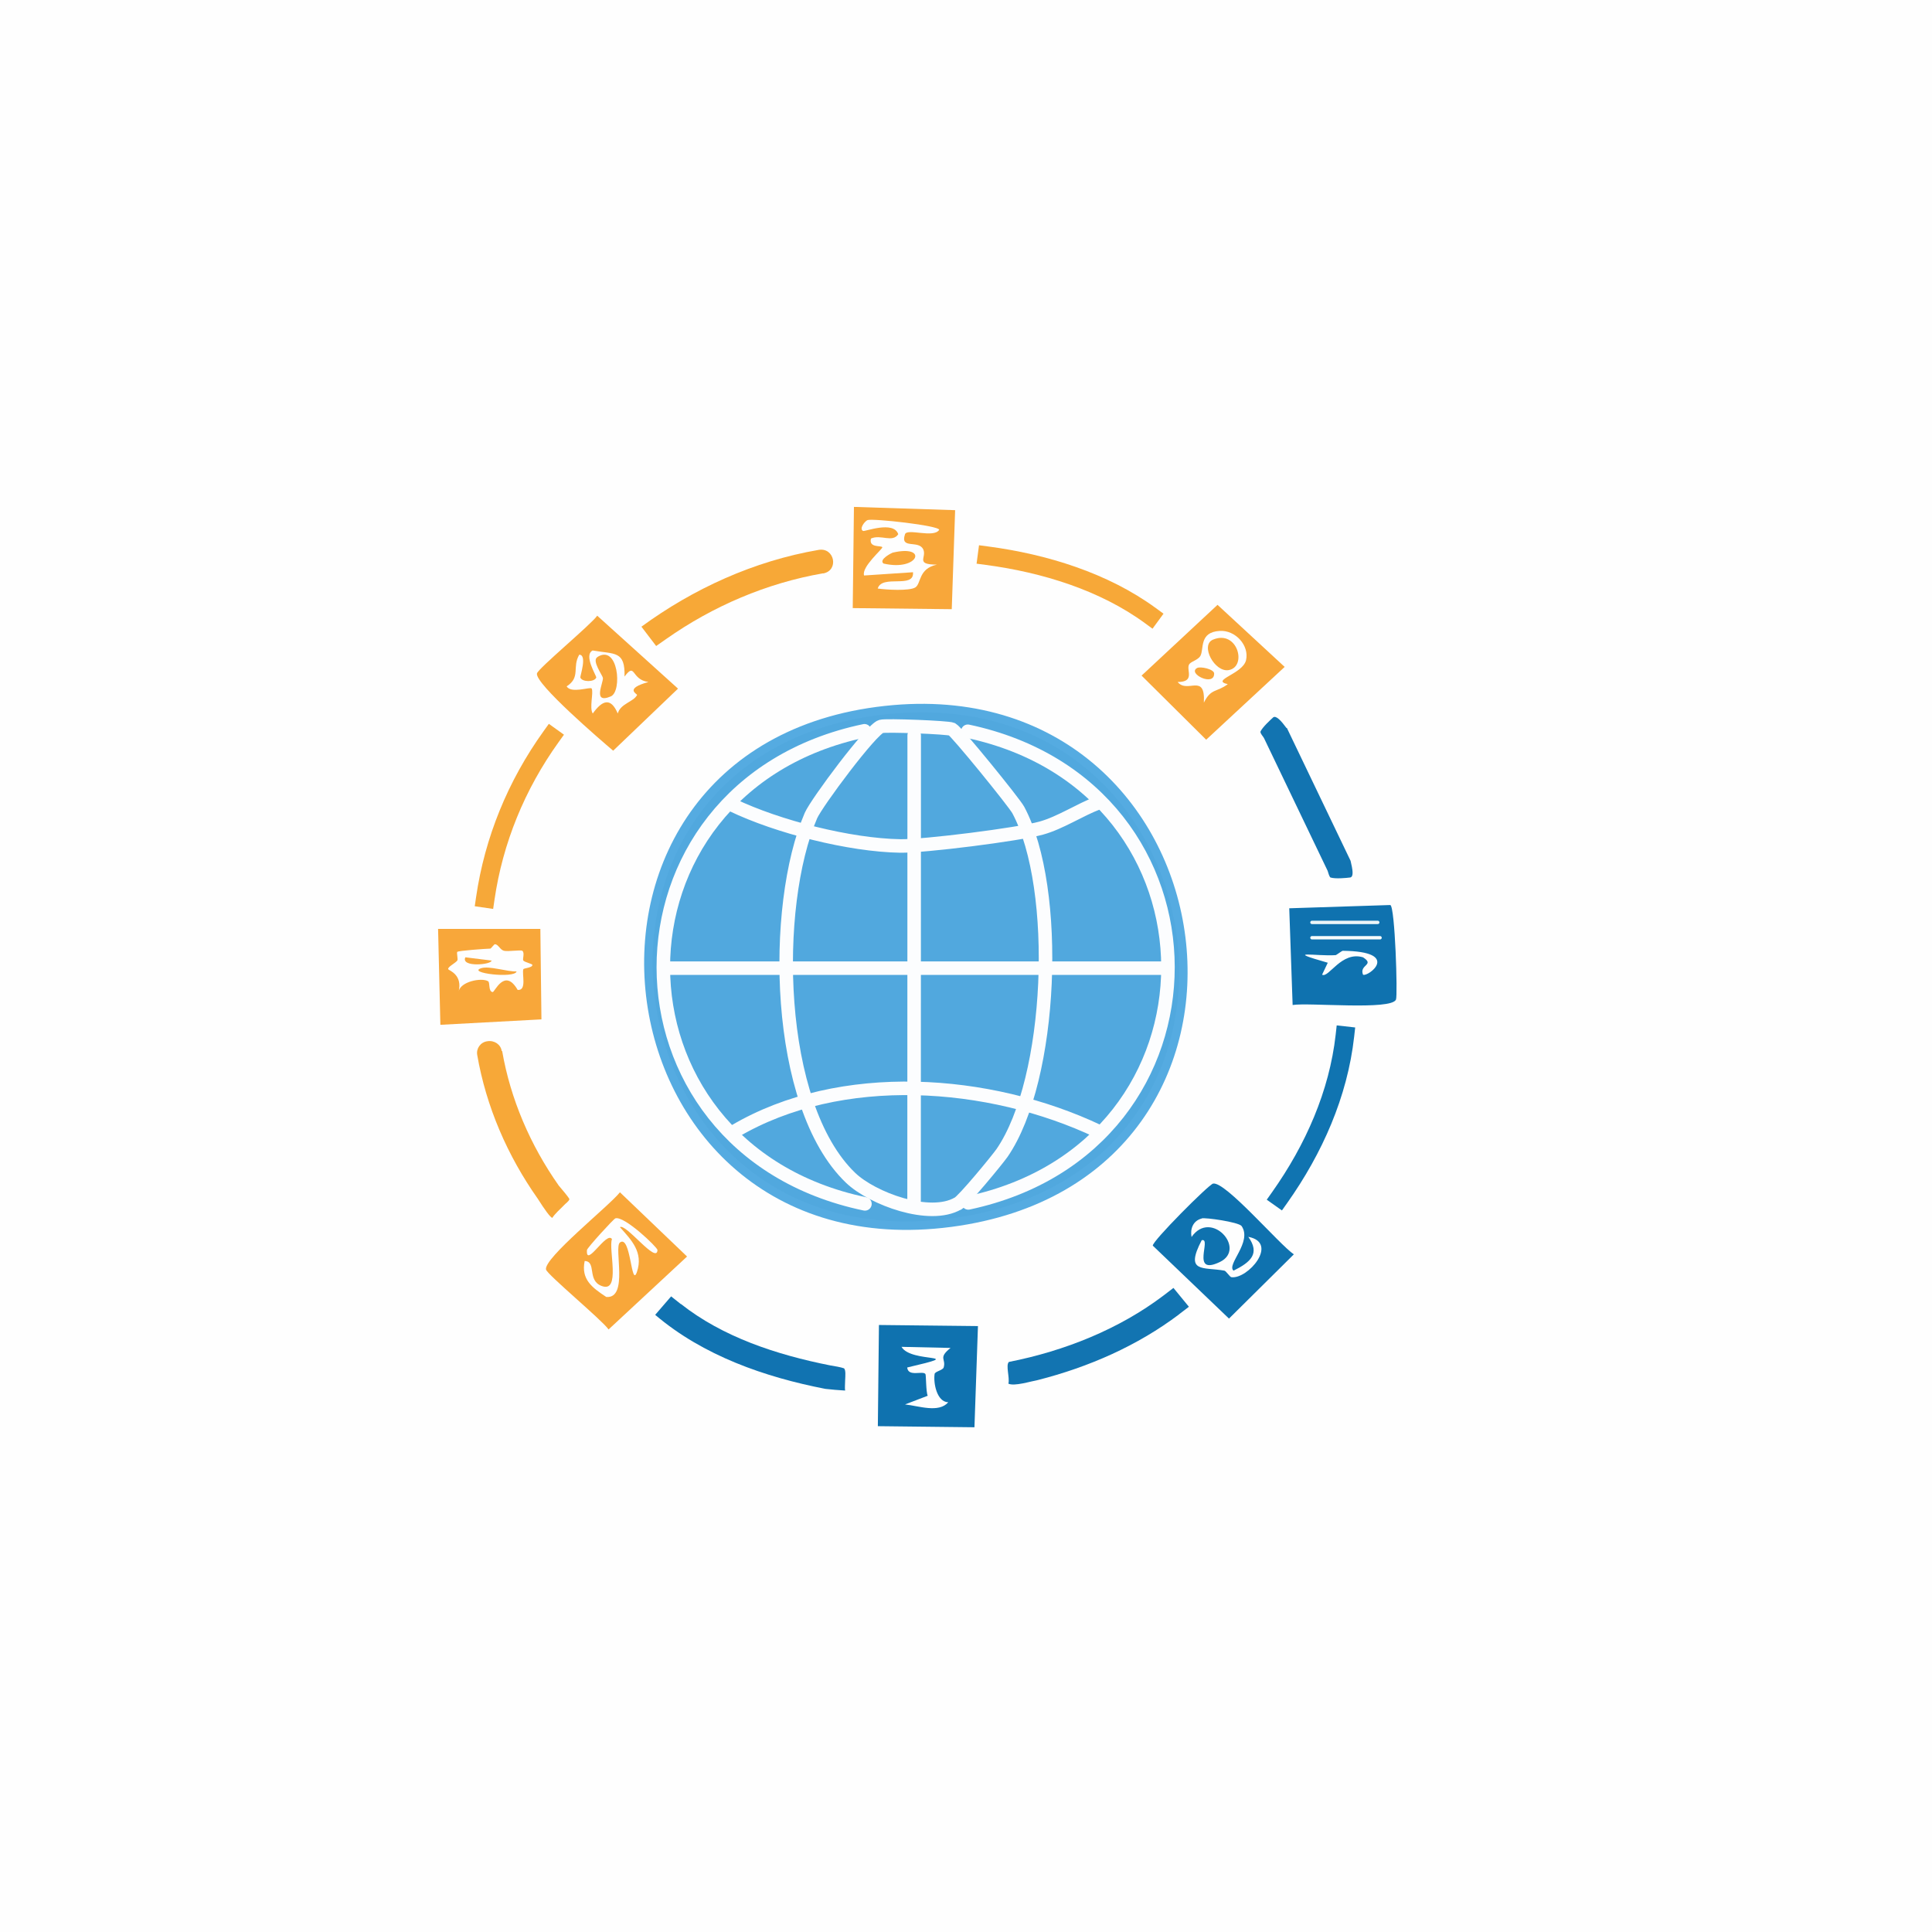
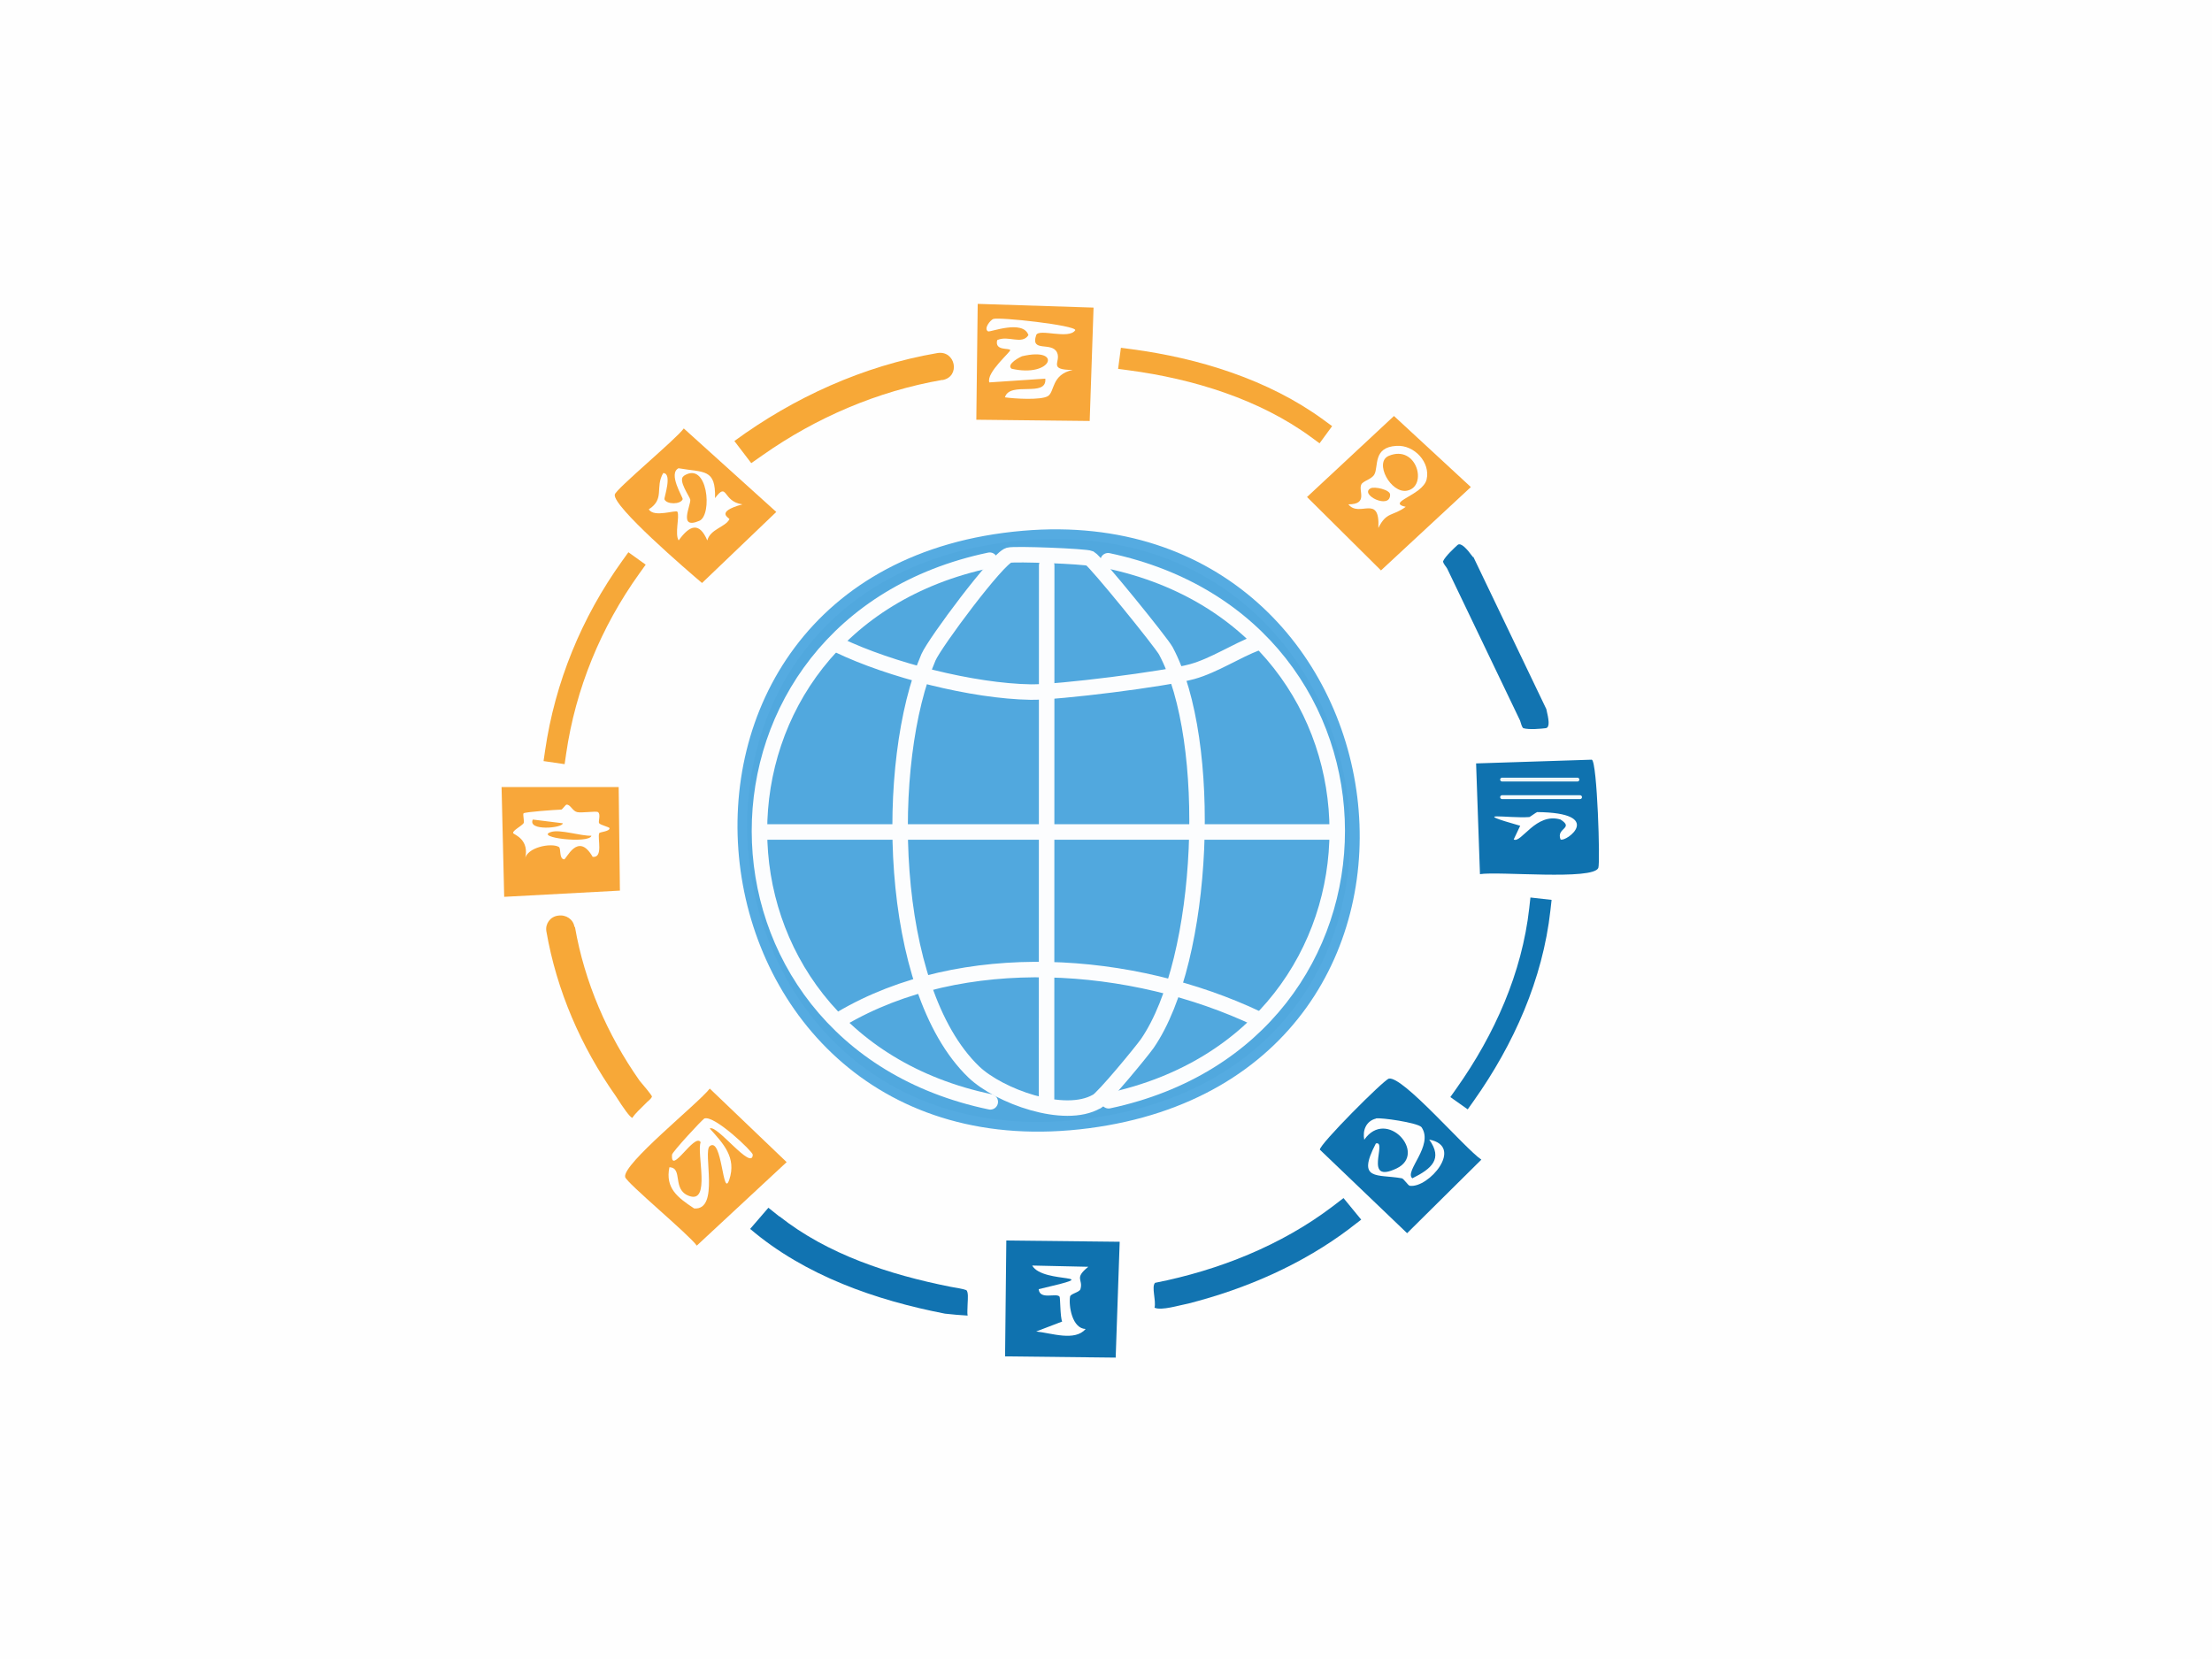
- <svg xmlns="http://www.w3.org/2000/svg" id="Layer_1" version="1.1" viewBox="0 0 160 160">
+ <svg xmlns="http://www.w3.org/2000/svg" id="Layer_1" version="1.1" viewBox="0 0 160 120">
  <defs>
    <style>
      .st0 {
        fill: #f7a838;
      }

      .st1 {
        fill: #0f72af;
      }

      .st2 {
        stroke: #f7fcfc;
      }

      .st2, .st3, .st4, .st5, .st6, .st7, .st8 {
        stroke-linejoin: round;
      }

      .st2, .st3, .st4, .st5, .st6, .st8 {
        fill: none;
      }

      .st2, .st4, .st7, .st8 {
        stroke-linecap: round;
      }

      .st2, .st8 {
        stroke-width: .28px;
      }

      .st3 {
        stroke: #f6a839;
      }

      .st3, .st5, .st6 {
        stroke-linecap: square;
        stroke-width: 1.54px;
      }

      .st4 {
        stroke: #fcfdfe;
        stroke-width: 1.12px;
      }

      .st9 {
        fill: #f7a837;
      }

      .st5 {
        stroke: #f7a838;
      }

      .st6 {
        stroke: #1074b1;
      }

      .st7 {
        fill: #51a8de;
        stroke: #55abe1;
        stroke-width: .7px;
      }

      .st10 {
        fill: #1274b1;
      }

      .st11 {
        fill: #fefefe;
      }

      .st8 {
        stroke: #ecf5f8;
      }

      .st12 {
        fill: #f8a73a;
      }

      .st13 {
        fill: #1173b1;
      }
    </style>
  </defs>
  <g id="Generative_Object">
    <g>
-       <rect class="st11" x="-31.94" width="215.3" height="160" />
+       <rect class="st11" x="-31.94" y="-20" width="215.3" height="160" />
      <g>
-         <path class="st1" d="M115.14,74.95c.39.13.62,7.47.47,7.83-.38.91-7.21.23-8.56.45l-.28-8.01,8.37-.27Z" />
-         <path class="st11" d="M111.18,78.74c4.97.05,2.09,2.2,1.7,1.98-.34-.84,1.01-.79,0-1.44-1.79-.54-2.85,1.75-3.39,1.44l.47-.99c-3.79-1.08-.93-.52.66-.63.04,0,.52-.36.57-.36Z" />
+         <path class="st1" d="M115.14,54.95c.39.13.62,7.47.47,7.83-.38.91-7.21.23-8.56.45l-.28-8.01s8.37-.27,8.37-.27Z" />
+         <path class="st11" d="M111.18,58.74c4.97.05,2.09,2.2,1.7,1.98-.34-.84,1.01-.79,0-1.44-1.79-.54-2.85,1.75-3.39,1.44l.47-.99c-3.79-1.08-.93-.52.66-.63.04,0,.52-.36.57-.36h-.01Z" />
      </g>
      <g>
-         <polygon class="st1" points="72.79 109.73 80.99 109.82 80.7 118.2 72.7 118.11 72.79 109.73" />
-         <path class="st11" d="M74.67,111.54l4.05.09c-1.06.85-.35.89-.57,1.62-.07.23-.73.33-.75.54-.11.72.17,2.31,1.13,2.34-.79.91-2.44.3-3.58.18l1.88-.72c-.15-.31-.13-1.73-.19-1.8-.22-.3-1.43.27-1.51-.54,5.22-1.22.32-.32-.47-1.71Z" />
+         <polygon class="st1" points="72.79 89.73 80.99 89.82 80.7 98.2 72.7 98.11 72.79 89.73" />
+         <path class="st11" d="M74.67,91.54l4.05.09c-1.06.85-.35.89-.57,1.62-.07.23-.73.33-.75.54-.11.72.17,2.31,1.13,2.34-.79.91-2.44.3-3.58.18l1.88-.72c-.15-.31-.13-1.73-.19-1.8-.22-.3-1.43.27-1.51-.54,5.22-1.22.32-.32-.47-1.71h.01Z" />
      </g>
      <g>
-         <path class="st12" d="M51.34,98.74l5.56,5.32-6.5,6.04c-.55-.79-5.07-4.53-5.18-4.96-.22-.93,5.25-5.29,6.12-6.4Z" />
-         <path class="st11" d="M50.96,100.9c.73-.24,3.49,2.4,3.49,2.62-.04,1.22-2.62-2.23-3.11-1.89.97,1.08,1.95,2.09,1.41,3.7-.48,1.43-.5-3.13-1.41-2.43-.52.4.74,4.66-1.13,4.51-1.2-.79-2.1-1.47-1.79-2.98,1.01.04.17,1.61,1.41,2.07,1.61.61.54-3.07.85-3.88-.43-.72-2.19,2.46-2.07.9.01-.17,2.18-2.55,2.35-2.62Z" />
+         <path class="st12" d="M51.34,78.74l5.56,5.32-6.5,6.04c-.55-.79-5.07-4.53-5.18-4.96-.22-.93,5.25-5.29,6.12-6.4Z" />
+         <path class="st11" d="M50.96,80.9c.73-.24,3.49,2.4,3.49,2.62-.04,1.22-2.62-2.23-3.11-1.89.97,1.08,1.95,2.09,1.41,3.7-.48,1.43-.5-3.13-1.41-2.43-.52.4.74,4.66-1.13,4.51-1.2-.79-2.1-1.47-1.79-2.98,1.01.04.17,1.61,1.41,2.07,1.61.61.54-3.07.85-3.88-.43-.72-2.19,2.46-2.07.9,0-.17,2.18-2.55,2.35-2.62Z" />
      </g>
      <g>
-         <path class="st1" d="M100.46,98.02c1.01-.21,5.49,5.05,6.69,5.86l-5.37,5.32-6.31-6.04c-.07-.35,4.63-5.06,4.99-5.14Z" />
-         <path class="st11" d="M99.52,100.9c.32-.08,3.01.3,3.3.63.92,1.33-1.28,3.21-.66,3.7,1.4-.7,2.22-1.4,1.22-2.8,2.57.49-.05,3.54-1.41,3.34-.11-.01-.44-.52-.57-.54-1.76-.32-3.31.22-1.88-2.52.87-.24-.97,2.99,1.51,1.8,2.23-1.08-.74-4.39-2.35-2.07-.13-.66.12-1.35.85-1.53Z" />
+         <path class="st1" d="M100.46,78.02c1.01-.21,5.49,5.05,6.69,5.86l-5.37,5.32-6.31-6.04c-.07-.35,4.63-5.06,4.99-5.14Z" />
+         <path class="st11" d="M99.52,80.9c.32-.08,3.01.3,3.3.63.92,1.33-1.28,3.21-.66,3.7,1.4-.7,2.22-1.4,1.22-2.8,2.57.49-.05,3.54-1.41,3.34-.11-.01-.44-.52-.57-.54-1.76-.32-3.31.22-1.88-2.52.87-.24-.97,2.99,1.51,1.8,2.23-1.08-.74-4.39-2.35-2.07-.13-.66.12-1.35.85-1.53h-.01Z" />
      </g>
      <g>
-         <polygon class="st12" points="70.72 41.98 79.1 42.25 78.82 50.45 70.62 50.36 70.72 41.98" />
+         <polygon class="st12" points="70.72 21.98 79.1 22.25 78.82 30.45 70.62 30.36 70.72 21.98" />
        <g>
-           <path class="st11" d="M71.85,43.07c.44-.15,5.93.45,5.93.81-.46.71-2.64-.15-2.83.36-.44,1.29,1.13.44,1.51,1.26.31.68-.7,1.25,1.13,1.26-1.55.33-1.29,1.58-1.79,1.89s-2.44.19-3.11.09c.35-1.2,3.05.05,2.92-1.35l-4.05.27c-.24-.71,1.57-2.22,1.51-2.34-.08-.17-1.14.08-.94-.72.81-.37,1.78.37,2.26-.36-.39-1.15-2.79-.19-2.92-.27-.34-.19.16-.82.38-.9Z" />
-           <path class="st12" d="M73.92,45.77c2.99-.71,2.17,1.58-.75.9-.43-.33.7-.89.75-.9Z" />
+           <path class="st11" d="M71.85,23.07c.44-.15,5.93.45,5.93.81-.46.71-2.64-.15-2.83.36-.44,1.29,1.13.44,1.51,1.26.31.68-.7,1.25,1.13,1.26-1.55.33-1.29,1.58-1.79,1.89s-2.44.19-3.11.09c.35-1.2,3.05.05,2.92-1.35l-4.05.27c-.24-.71,1.57-2.22,1.51-2.34-.08-.17-1.14.08-.94-.72.81-.37,1.78.37,2.26-.36-.39-1.15-2.79-.19-2.92-.27-.34-.19.16-.82.38-.9Z" />
+           <path class="st12" d="M73.92,25.77c2.99-.71,2.17,1.58-.75.9-.43-.33.7-.89.75-.9Z" />
        </g>
      </g>
      <g>
-         <polygon class="st12" points="36.28 76.93 44.75 76.93 44.84 84.42 36.47 84.87 36.28 76.93" />
+         <polygon class="st12" points="36.28 56.93 44.75 56.93 44.84 64.42 36.47 64.87 36.28 56.93" />
        <g>
-           <path class="st11" d="M40.99,78.2c.28,0,.42.46.75.54s1.37-.09,1.51,0c.23.15,0,.71.09.81.12.14.75.27.75.36.01.24-.71.26-.75.36-.13.39.31,1.79-.47,1.71-1.08-1.88-1.91.21-2.07.18-.38-.05-.2-.8-.38-.9-.55-.32-2.34.03-2.45.9.38-1.44-.79-1.79-.85-1.89-.08-.18.58-.5.75-.72.08-.09-.07-.64,0-.72.09-.1,2.34-.26,2.73-.27.07,0,.31-.36.38-.36Z" />
-           <path class="st12" d="M39.86,80.18c.66-.21,2.14.3,2.92.27-.15.61-4.17.12-2.92-.27Z" />
-           <path class="st12" d="M38.54,79.28l2.17.27c0,.35-2.57.58-2.17-.27Z" />
+           <path class="st11" d="M40.99,58.2c.28,0,.42.46.75.54s1.37-.09,1.51,0c.23.15,0,.71.09.81.12.14.75.27.75.36,0,.24-.71.26-.75.36-.13.39.31,1.79-.47,1.71-1.08-1.88-1.91.21-2.07.18-.38-.05-.2-.8-.38-.9-.55-.32-2.34.03-2.45.9.38-1.44-.79-1.79-.85-1.89-.08-.18.58-.5.75-.72.08-.09-.07-.64,0-.72.09-.1,2.34-.26,2.73-.27.07,0,.31-.36.38-.36h.01Z" />
+           <path class="st12" d="M39.86,60.18c.66-.21,2.14.3,2.92.27-.15.61-4.17.12-2.92-.27Z" />
+           <path class="st12" d="M38.54,59.28l2.17.27c0,.35-2.57.58-2.17-.27Z" />
        </g>
      </g>
      <g>
-         <polygon class="st12" points="100.83 50.09 106.39 55.23 99.89 61.26 94.54 55.95 100.83 50.09" />
+         <polygon class="st12" points="100.83 30.09 106.39 35.23 99.89 41.26 94.54 35.95 100.83 30.09" />
        <g>
-           <path class="st11" d="M101.02,52.25c1.29-.08,2.46,1.21,2.17,2.43-.28,1.15-2.97,1.65-1.51,1.98-.94.7-1.39.33-1.98,1.53.13-2.51-1.37-.71-2.17-1.71,1.47,0,.7-.99.94-1.44.13-.26.73-.36.94-.72.32-.57-.13-1.97,1.6-2.07Z" />
-           <path class="st12" d="M100.46,52.97c2.03-.84,2.83,2.22,1.32,2.52-1.18.24-2.42-2.07-1.32-2.52Z" />
-           <path class="st12" d="M99.14,55.32c.28-.15,1.4.1,1.41.45.03,1.13-2.25.01-1.41-.45Z" />
+           <path class="st11" d="M101.02,32.25c1.29-.08,2.46,1.21,2.17,2.43-.28,1.15-2.97,1.65-1.51,1.98-.94.7-1.39.33-1.98,1.53.13-2.51-1.37-.71-2.17-1.71,1.47,0,.7-.99.94-1.44.13-.26.73-.36.94-.72.32-.57-.13-1.97,1.6-2.07h.01Z" />
+           <path class="st12" d="M100.46,32.97c2.03-.84,2.83,2.22,1.32,2.52-1.18.24-2.42-2.07-1.32-2.52Z" />
+           <path class="st12" d="M99.14,35.32c.28-.15,1.4.1,1.41.45.03,1.13-2.25,0-1.41-.45Z" />
        </g>
      </g>
      <g>
-         <path class="st12" d="M49.46,50.99l6.69,6.04-5.37,5.14c-1.04-.88-6.5-5.57-6.31-6.4.09-.41,4.45-4.02,4.99-4.78Z" />
+         <path class="st12" d="M49.46,30.99l6.69,6.04-5.37,5.14c-1.04-.88-6.5-5.57-6.31-6.4.09-.41,4.45-4.02,4.99-4.78Z" />
        <g>
-           <path class="st11" d="M49.08,53.87c1.83.32,2.7,0,2.64,2.16.93-1.24.52.26,1.98.45-2.06.57-.89.99-.94,1.08-.31.58-1.37.7-1.6,1.53-.57-1.34-1.26-1.13-2.07,0-.3-.46.08-1.73-.09-2.07-.08-.17-1.71.45-2.07-.18,1.18-.76.43-1.57,1.04-2.62.69,0,.05,1.8.09,1.89.15.39,1.17.39,1.32,0,.04-.12-1.1-1.87-.28-2.25Z" />
-           <path class="st12" d="M49.46,54.42c1.74-1.13,2.09,2.83,1.13,3.25-1.56.67-.61-1.13-.66-1.53-.03-.21-.93-1.42-.47-1.71Z" />
+           <path class="st11" d="M49.08,33.87c1.83.32,2.7,0,2.64,2.16.93-1.24.52.26,1.98.45-2.06.57-.89.99-.94,1.08-.31.58-1.37.7-1.6,1.53-.57-1.34-1.26-1.13-2.07,0-.3-.46.08-1.73-.09-2.07-.08-.17-1.71.45-2.07-.18,1.18-.76.43-1.57,1.04-2.62.69,0,.05,1.8.09,1.89.15.39,1.17.39,1.32,0,.04-.12-1.1-1.87-.28-2.25h-.02Z" />
+           <path class="st12" d="M49.46,34.42c1.74-1.13,2.09,2.83,1.13,3.25-1.56.67-.61-1.13-.66-1.53-.03-.21-.93-1.42-.47-1.71h0Z" />
        </g>
      </g>
-       <path class="st7" d="M74.02,58.74c28.11-2.41,33.8,38.7,4.71,42.52-29.7,3.9-35.07-39.91-4.71-42.52Z" />
+       <path class="st7" d="M74.02,38.74c28.11-2.41,33.8,38.7,4.71,42.52-29.7,3.9-35.07-39.91-4.71-42.52Z" />
    </g>
    <g>
-       <line class="st2" x1="108.65" y1="77.66" x2="114.29" y2="77.66" />
-       <line class="st8" x1="108.65" y1="76.39" x2="114.1" y2="76.39" />
-       <path class="st6" d="M111.38,85.77c-.54,4.83-2.57,9.4-5.4,13.4" />
-       <path class="st10" d="M106.58,60.3l5.27,10.99c.17.72.28,1.31-.03,1.38-.32.04-1.22.13-1.64,0-.13-.13-.16-.37-.23-.55l-5.27-10.99c-.09-.17-.28-.33-.3-.53.16-.37.83-.98,1.06-1.19.24-.18.66.28,1.1.88h.03Z" />
-       <path class="st10" d="M97.67,108.83c-3.46,2.62-7.52,4.39-11.72,5.46-.65.12-1.94.53-2.44.3.13-.49-.24-1.52.04-1.8,4.62-.91,9.14-2.72,12.82-5.51l.81-.62,1.28,1.56-.81.62h.01Z" />
-       <path class="st5" d="M81.74,46.02c4.76.63,9.69,2.15,13.54,4.97" />
-       <path class="st13" d="M56.39,107.99c3.46,2.73,7.89,4.2,12.38,5.09.3.05.87.14,1.13.24.15.15.11.58.09,1.02,0,.26-.04.62,0,.82-.54-.03-1.1-.08-1.64-.14-4.99-.97-10.11-2.74-14.09-6.13l1.32-1.53.79.63h.01Z" />
-       <path class="st4" d="M80.19,99.62c22.08-4.7,22.03-34.38-.04-39.06" />
-       <path class="st4" d="M71.59,60.52c-22.23,4.66-22.2,34.54.04,39.18" />
-       <path class="st4" d="M79.33,99.68c.5-.28,3.2-3.56,3.65-4.19,4.21-6.11,4.83-21.9,1.35-28.41-.34-.63-5.1-6.49-5.49-6.69-.31-.15-5.48-.35-5.87-.23-.81.22-5.34,6.31-5.81,7.38-3.23,7.48-3.01,23.96,3.28,30,1.82,1.74,6.55,3.48,8.89,2.13Z" />
-       <path class="st4" d="M60.84,93.69c8.79-5.19,21.09-4.28,30.12,0" />
-       <line class="st4" x1="75.71" y1="60.9" x2="75.7" y2="99.45" />
-       <line class="st4" x1="55.2" y1="80.18" x2="96.6" y2="80.18" />
-       <path class="st4" d="M60.65,66.67c3.75,1.8,9.7,3.32,13.91,3.39,1.98.03,9.77-.95,11.67-1.48,1.59-.44,3.18-1.51,4.72-2.09" />
-       <path class="st9" d="M68.16,47.48c-4.68.81-9.14,2.73-12.99,5.44l-.83.58-1.22-1.6c4.29-3.14,9.31-5.44,14.67-6.36,1.33-.23,1.71,1.71.38,1.95h0Z" />
-       <path class="st3" d="M40.19,74.4c.7-4.81,2.57-9.38,5.44-13.38" />
-       <path class="st0" d="M41.59,87.06c.69,3.97,2.33,7.78,4.68,11.12.3.36.77.9.89,1.13-.07.21-.31.33-.5.55-.3.31-.71.66-.92,1-.17-.04-.63-.68-1.2-1.58-2.52-3.57-4.28-7.64-5.02-11.92-.09-.54.28-1.06.85-1.13.57-.09,1.1.27,1.18.81h.03Z" />
+       <line class="st2" x1="108.65" y1="57.66" x2="114.29" y2="57.66" />
+       <line class="st8" x1="108.65" y1="56.39" x2="114.1" y2="56.39" />
+       <path class="st6" d="M111.38,65.77c-.54,4.83-2.57,9.4-5.4,13.4" />
+       <path class="st10" d="M106.58,40.3l5.27,10.99c.17.72.28,1.31-.03,1.38-.32.04-1.22.13-1.64,0-.13-.13-.16-.37-.23-.55l-5.27-10.99c-.09-.17-.28-.33-.3-.53.16-.37.83-.98,1.06-1.19.24-.18.66.28,1.1.88h.04Z" />
+       <path class="st10" d="M97.67,88.83c-3.46,2.62-7.52,4.39-11.72,5.46-.65.12-1.94.53-2.44.3.13-.49-.24-1.52.04-1.8,4.62-.91,9.14-2.72,12.82-5.51l.81-.62,1.28,1.56-.81.62h.02Z" />
+       <path class="st5" d="M81.74,26.02c4.76.63,9.69,2.15,13.54,4.97" />
+       <path class="st13" d="M56.39,87.99c3.46,2.73,7.89,4.2,12.38,5.09.3.05.87.14,1.13.24.15.15.11.58.09,1.02,0,.26-.04.62,0,.82-.54-.03-1.1-.08-1.64-.14-4.99-.97-10.11-2.74-14.09-6.13l1.32-1.53.79.63h.02Z" />
+       <path class="st4" d="M80.19,79.62c22.08-4.7,22.03-34.38-.04-39.06" />
+       <path class="st4" d="M71.59,40.52c-22.23,4.66-22.2,34.54.04,39.18" />
+       <path class="st4" d="M79.33,79.68c.5-.28,3.2-3.56,3.65-4.19,4.21-6.11,4.83-21.9,1.35-28.41-.34-.63-5.1-6.49-5.49-6.69-.31-.15-5.48-.35-5.87-.23-.81.22-5.34,6.31-5.81,7.38-3.23,7.48-3.01,23.96,3.28,30,1.82,1.74,6.55,3.48,8.89,2.13h0Z" />
+       <path class="st4" d="M60.84,73.69c8.79-5.19,21.09-4.28,30.12,0" />
+       <line class="st4" x1="75.71" y1="40.9" x2="75.7" y2="79.45" />
+       <line class="st4" x1="55.2" y1="60.18" x2="96.6" y2="60.18" />
+       <path class="st4" d="M60.65,46.67c3.75,1.8,9.7,3.32,13.91,3.39,1.98.03,9.77-.95,11.67-1.48,1.59-.44,3.18-1.51,4.72-2.09" />
+       <path class="st9" d="M68.16,27.48c-4.68.81-9.14,2.73-12.99,5.44l-.83.58-1.22-1.6c4.29-3.14,9.31-5.44,14.67-6.36,1.33-.23,1.71,1.71.38,1.95h0Z" />
+       <path class="st3" d="M40.19,54.4c.7-4.81,2.57-9.38,5.44-13.38" />
+       <path class="st0" d="M41.59,67.06c.69,3.97,2.33,7.78,4.68,11.12.3.36.77.9.89,1.13-.07.21-.31.33-.5.55-.3.31-.71.66-.92,1-.17-.04-.63-.68-1.2-1.58-2.52-3.57-4.28-7.64-5.02-11.92-.09-.54.28-1.06.85-1.13.57-.09,1.1.27,1.18.81h.03v.02Z" />
    </g>
  </g>
</svg>
